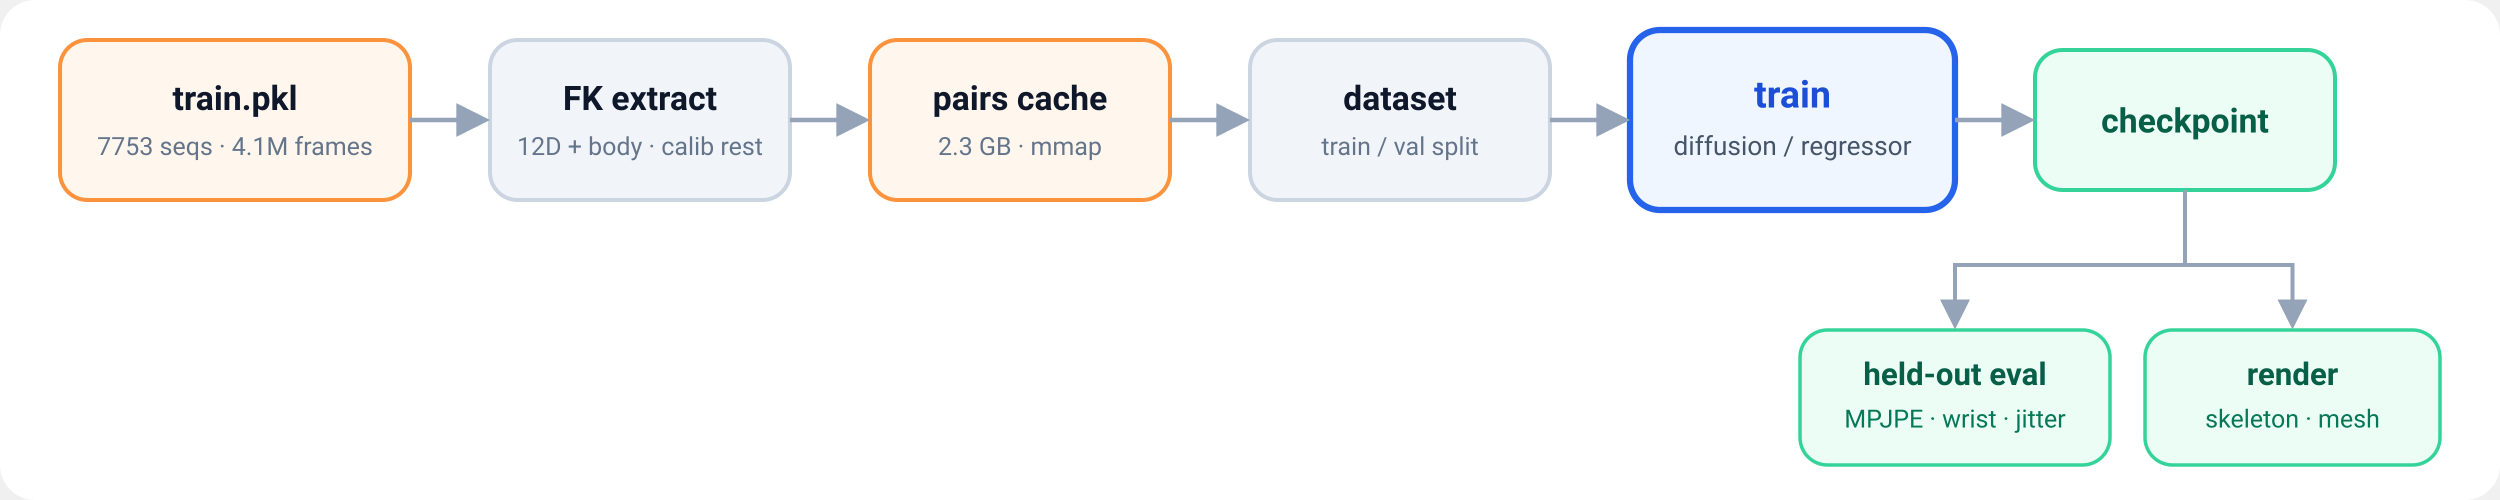
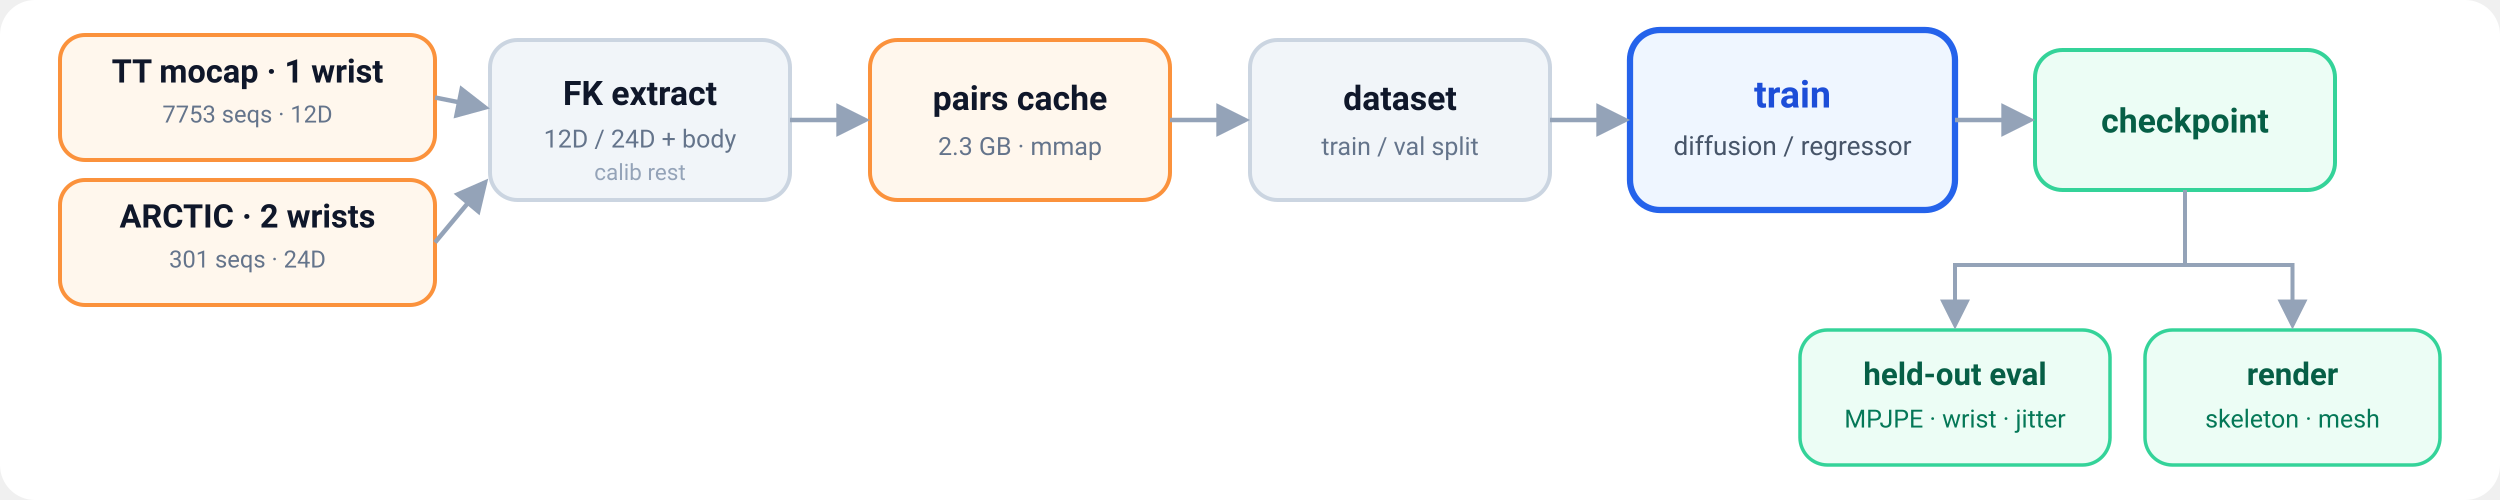
<svg xmlns="http://www.w3.org/2000/svg" viewBox="0 84 1000 200" font-family="system-ui,-apple-system,'Segoe UI',Roboto,sans-serif">
  <rect x="0" y="84" width="1000" height="200" rx="14" fill="#ffffff" />
  <defs>
    <marker id="ah3" viewBox="0 0 10 10" refX="8.5" refY="5" markerWidth="7.5" markerHeight="7.5" orient="auto-start-reverse">
      <path d="M0,0 L10,5 L0,10 z" fill="#94a3b8" />
    </marker>
  </defs>
-   <rect x="24" y="100" width="140" height="64" rx="11" fill="#fff7ed" stroke="#fb923c" stroke-width="1.6" />
-   <text x="94" y="128" text-anchor="middle" font-size="13.5" font-weight="600" fill="#0f172a">train.pkl</text>
-   <text x="94" y="146" text-anchor="middle" font-size="10" fill="#64748b">7753 seqs · 4.1M frames</text>
+   <rect x="24" y="98" width="150" height="50" rx="10" fill="#fff7ed" stroke="#fb923c" stroke-width="1.6" />
+   <text x="99" y="117" text-anchor="middle" font-size="13" font-weight="600" fill="#0f172a">TT mocap · 1 wrist</text>
+   <text x="99" y="133" text-anchor="middle" font-size="9.5" fill="#64748b">7753 seqs · 12D</text>
+   <rect x="24" y="156" width="150" height="50" rx="10" fill="#fff7ed" stroke="#fb923c" stroke-width="1.6" />
+   <text x="99" y="175" text-anchor="middle" font-size="13" font-weight="600" fill="#0f172a">ARCTIC · 2 wrists</text>
+   <text x="99" y="191" text-anchor="middle" font-size="9.5" fill="#64748b">301 seqs · 24D</text>
  <rect x="196" y="100" width="120" height="64" rx="11" fill="#f1f5f9" stroke="#cbd5e1" stroke-width="1.6" />
-   <text x="256" y="128" text-anchor="middle" font-size="13.5" font-weight="600" fill="#0f172a">FK extract</text>
-   <text x="256" y="146" text-anchor="middle" font-size="10" fill="#64748b">12D + body · calib rest</text>
+   <text x="256" y="126" text-anchor="middle" font-size="13.5" font-weight="600" fill="#0f172a">FK extract</text>
+   <text x="256" y="143" text-anchor="middle" font-size="10" fill="#64748b">12D / 24D + body</text>
+   <text x="256" y="156" text-anchor="middle" font-size="9" fill="#94a3b8">calib rest</text>
  <rect x="348" y="100" width="120" height="64" rx="11" fill="#fff7ed" stroke="#fb923c" stroke-width="1.6" />
  <text x="408" y="128" text-anchor="middle" font-size="13.5" font-weight="600" fill="#0f172a">pairs cache</text>
  <text x="408" y="146" text-anchor="middle" font-size="10" fill="#64748b">2.3 GB · mmap</text>
  <rect x="500" y="100" width="120" height="64" rx="11" fill="#f1f5f9" stroke="#cbd5e1" stroke-width="1.6" />
  <text x="560" y="128" text-anchor="middle" font-size="13.5" font-weight="600" fill="#0f172a">dataset</text>
  <text x="560" y="146" text-anchor="middle" font-size="10" fill="#64748b">train / val split</text>
  <rect x="652" y="96" width="130" height="72" rx="12" fill="#eff6ff" stroke="#2563eb" stroke-width="2.5" />
  <text x="717" y="127" text-anchor="middle" font-size="15" font-weight="700" fill="#1d4ed8">train</text>
  <text x="717" y="146" text-anchor="middle" font-size="10.5" fill="#475569">diffusion / regressor</text>
  <rect x="814" y="104" width="120" height="56" rx="11" fill="#ecfdf5" stroke="#34d399" stroke-width="1.6" />
  <text x="874" y="137" text-anchor="middle" font-size="13.5" font-weight="600" fill="#065f46">checkpoint</text>
-   <line x1="164" y1="132" x2="194" y2="132" stroke="#94a3b8" stroke-width="1.8" marker-end="url(#ah3)" />
+   <line x1="174" y1="123" x2="194" y2="127" stroke="#94a3b8" stroke-width="1.8" marker-end="url(#ah3)" />
+   <line x1="174" y1="181" x2="194" y2="157" stroke="#94a3b8" stroke-width="1.8" marker-end="url(#ah3)" />
  <line x1="316" y1="132" x2="346" y2="132" stroke="#94a3b8" stroke-width="1.8" marker-end="url(#ah3)" />
  <line x1="468" y1="132" x2="498" y2="132" stroke="#94a3b8" stroke-width="1.8" marker-end="url(#ah3)" />
  <line x1="620" y1="132" x2="650" y2="132" stroke="#94a3b8" stroke-width="1.8" marker-end="url(#ah3)" />
  <line x1="782" y1="132" x2="812" y2="132" stroke="#94a3b8" stroke-width="1.8" marker-end="url(#ah3)" />
  <rect x="720" y="216" width="124" height="54" rx="11" fill="#ecfdf5" stroke="#34d399" stroke-width="1.4" />
  <text x="782" y="238" text-anchor="middle" font-size="12.5" font-weight="600" fill="#065f46">held-out eval</text>
  <text x="782" y="255" text-anchor="middle" font-size="10" fill="#047857">MPJPE · wrist · jitter</text>
  <rect x="858" y="216" width="118" height="54" rx="11" fill="#ecfdf5" stroke="#34d399" stroke-width="1.4" />
  <text x="917" y="238" text-anchor="middle" font-size="12.5" font-weight="600" fill="#065f46">render</text>
  <text x="917" y="255" text-anchor="middle" font-size="10" fill="#047857">skeleton · mesh</text>
  <path d="M874,160 L874,190 L782,190 L782,214" fill="none" stroke="#94a3b8" stroke-width="1.6" marker-end="url(#ah3)" />
  <path d="M874,160 L874,190 L917,190 L917,214" fill="none" stroke="#94a3b8" stroke-width="1.6" marker-end="url(#ah3)" />
</svg>
